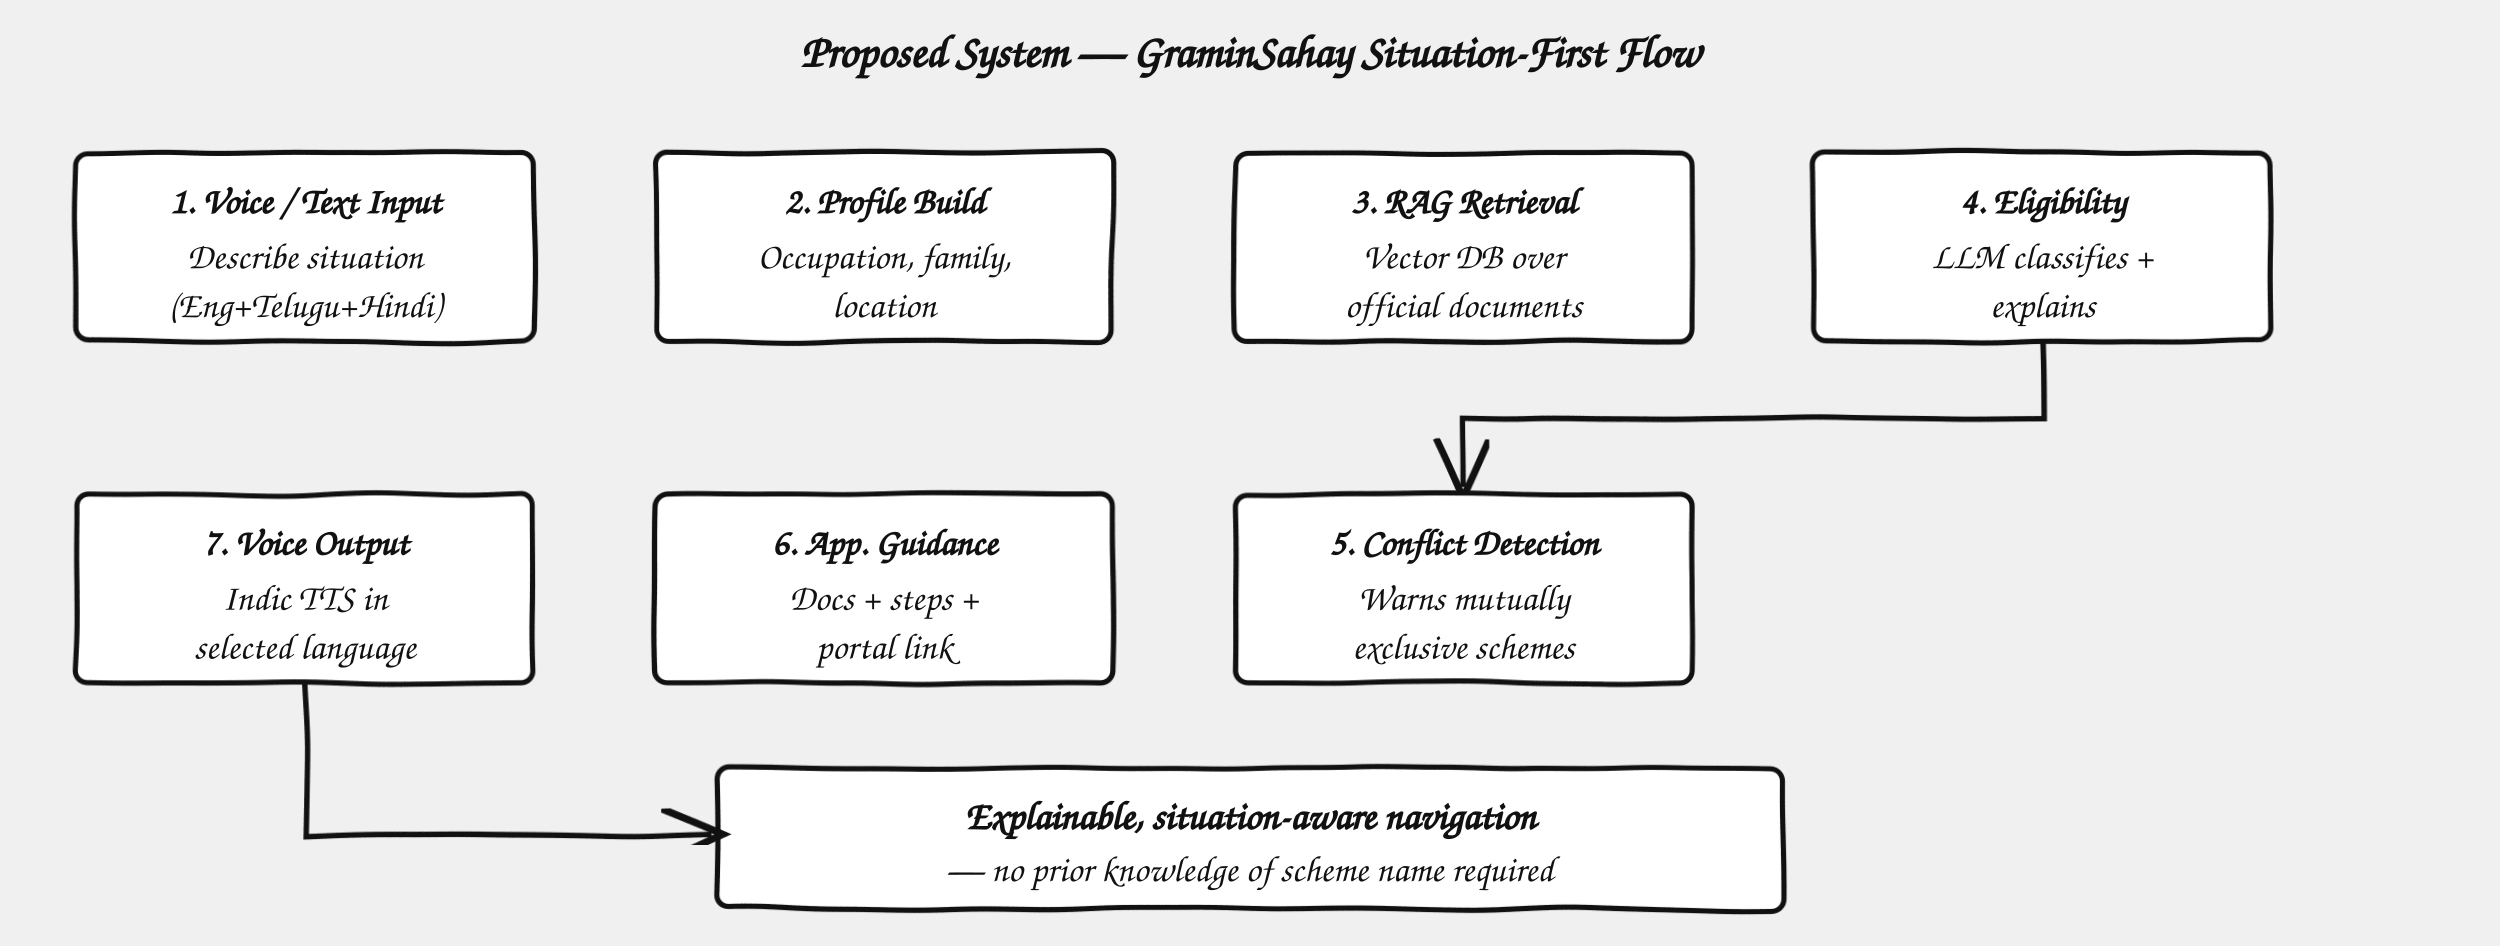
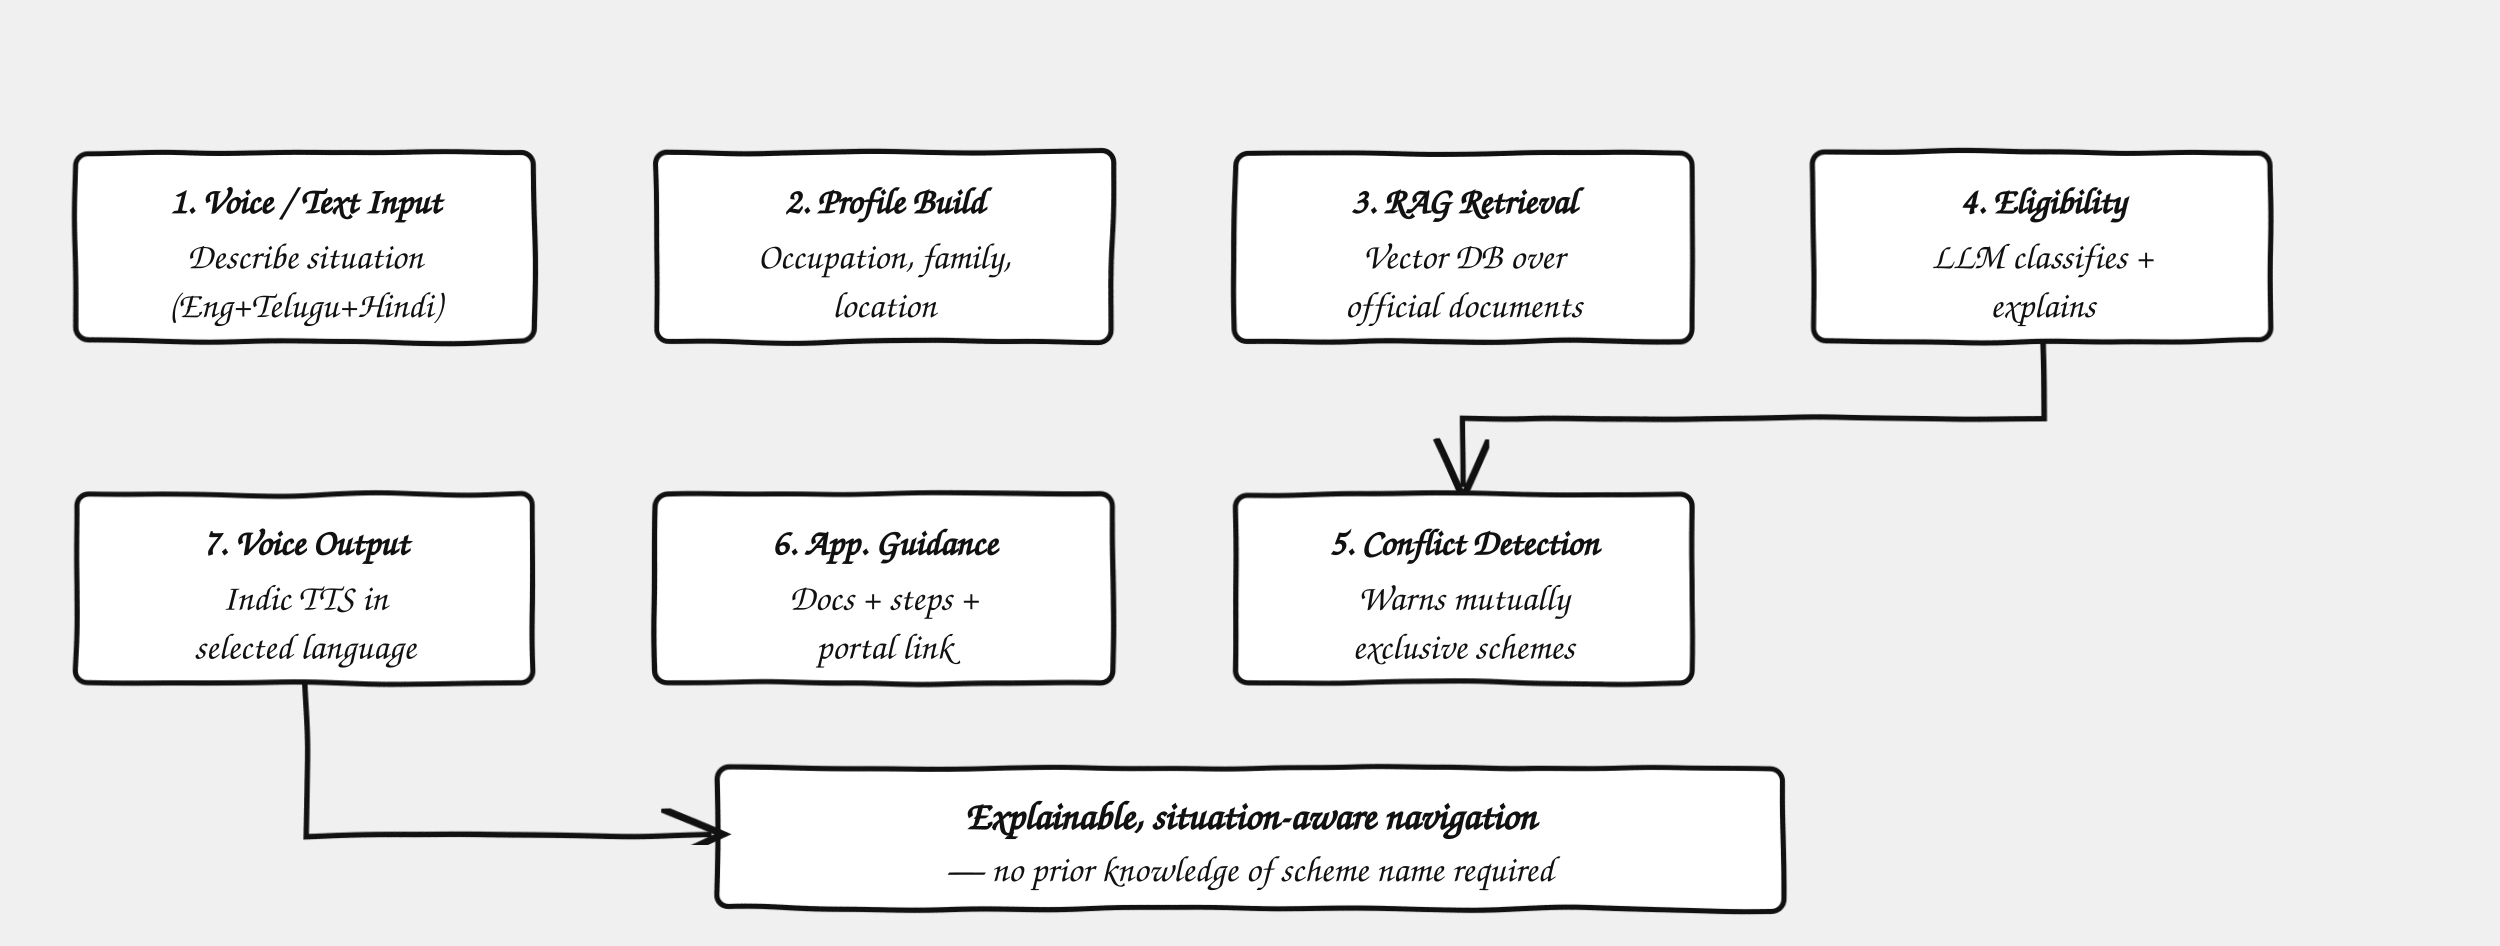
<svg xmlns="http://www.w3.org/2000/svg" width="820" height="310" viewBox="0 0 820 310" font-family="'Comic Sans MS','Segoe Print','Bradley Hand',cursive,sans-serif">
  <defs>
    <filter id="r2" x="-6%" y="-6%" width="112%" height="112%">
      <feTurbulence type="fractalNoise" baseFrequency="0.018" numOctaves="2" seed="9" result="n" />
      <feDisplacementMap in="SourceGraphic" in2="n" scale="2.6" xChannelSelector="R" yChannelSelector="G" />
    </filter>
    <marker id="a2" markerWidth="13" markerHeight="13" refX="9" refY="5" orient="auto">
      <path d="M0,0 L11,5 L0,10" fill="none" stroke="#111" stroke-width="1.3" />
    </marker>
  </defs>
  <style>
    .b{fill:#fff;stroke:#111;stroke-width:1.7;filter:url(#r2)}
    .t{font-size:12px;fill:#111}
    .fl{stroke:#111;stroke-width:1.8;fill:none;marker-end:url(#a2);filter:url(#r2)}
    .step{font-size:12px;font-weight:700;fill:#111}
  </style>
-   <text x="410" y="22" text-anchor="middle" font-size="15" font-weight="700" fill="#111">Proposed System — GraminSahay Situation-First Flow</text>
  <g>
    <rect class="b" x="25" y="50" width="150" height="62" rx="4" />
    <text class="step" x="100" y="70" text-anchor="middle">1. Voice / Text Input</text>
    <text class="t" x="100" y="88" text-anchor="middle">Describe situation</text>
    <text class="t" x="100" y="104" text-anchor="middle">(Eng+Telugu+Hindi)</text>
    <rect class="b" x="215" y="50" width="150" height="62" rx="4" />
    <text class="step" x="290" y="70" text-anchor="middle">2. Profile Build</text>
    <text class="t" x="290" y="88" text-anchor="middle">Occupation, family,</text>
    <text class="t" x="290" y="104" text-anchor="middle">location</text>
    <rect class="b" x="405" y="50" width="150" height="62" rx="4" />
    <text class="step" x="480" y="70" text-anchor="middle">3. RAG Retrieval</text>
    <text class="t" x="480" y="88" text-anchor="middle">Vector DB over</text>
    <text class="t" x="480" y="104" text-anchor="middle">official documents</text>
    <rect class="b" x="595" y="50" width="150" height="62" rx="4" />
    <text class="step" x="670" y="70" text-anchor="middle">4. Eligibility</text>
    <text class="t" x="670" y="88" text-anchor="middle">LLM classifies +</text>
    <text class="t" x="670" y="104" text-anchor="middle">explains</text>
  </g>
  <path class="fl" d="M175,81 L213,81" />
  <path class="fl" d="M365,81 L403,81" />
  <path class="fl" d="M555,81 L593,81" />
  <path class="fl" d="M670,112 L670,137 L480,137 L480,160" />
  <g>
    <rect class="b" x="405" y="162" width="150" height="62" rx="4" />
    <text class="step" x="480" y="182" text-anchor="middle">5. Conflict Detection</text>
    <text class="t" x="480" y="200" text-anchor="middle">Warns mutually</text>
    <text class="t" x="480" y="216" text-anchor="middle">exclusive schemes</text>
    <rect class="b" x="215" y="162" width="150" height="62" rx="4" />
    <text class="step" x="290" y="182" text-anchor="middle">6. App. Guidance</text>
    <text class="t" x="290" y="200" text-anchor="middle">Docs + steps +</text>
    <text class="t" x="290" y="216" text-anchor="middle">portal link</text>
    <rect class="b" x="25" y="162" width="150" height="62" rx="4" />
    <text class="step" x="100" y="182" text-anchor="middle">7. Voice Output</text>
    <text class="t" x="100" y="200" text-anchor="middle">Indic TTS in</text>
    <text class="t" x="100" y="216" text-anchor="middle">selected language</text>
  </g>
  <path class="fl" d="M405,193 L367,193" />
  <path class="fl" d="M215,193 L177,193" />
  <rect class="b" x="235" y="252" width="350" height="46" rx="4" />
  <text x="410" y="272" text-anchor="middle" font-size="13" font-weight="700" fill="#111">Explainable, situation-aware navigation</text>
  <text x="410" y="289" text-anchor="middle" class="t">— no prior knowledge of scheme name required</text>
  <path class="fl" d="M100,224 L100,274 L233,274" />
</svg>
